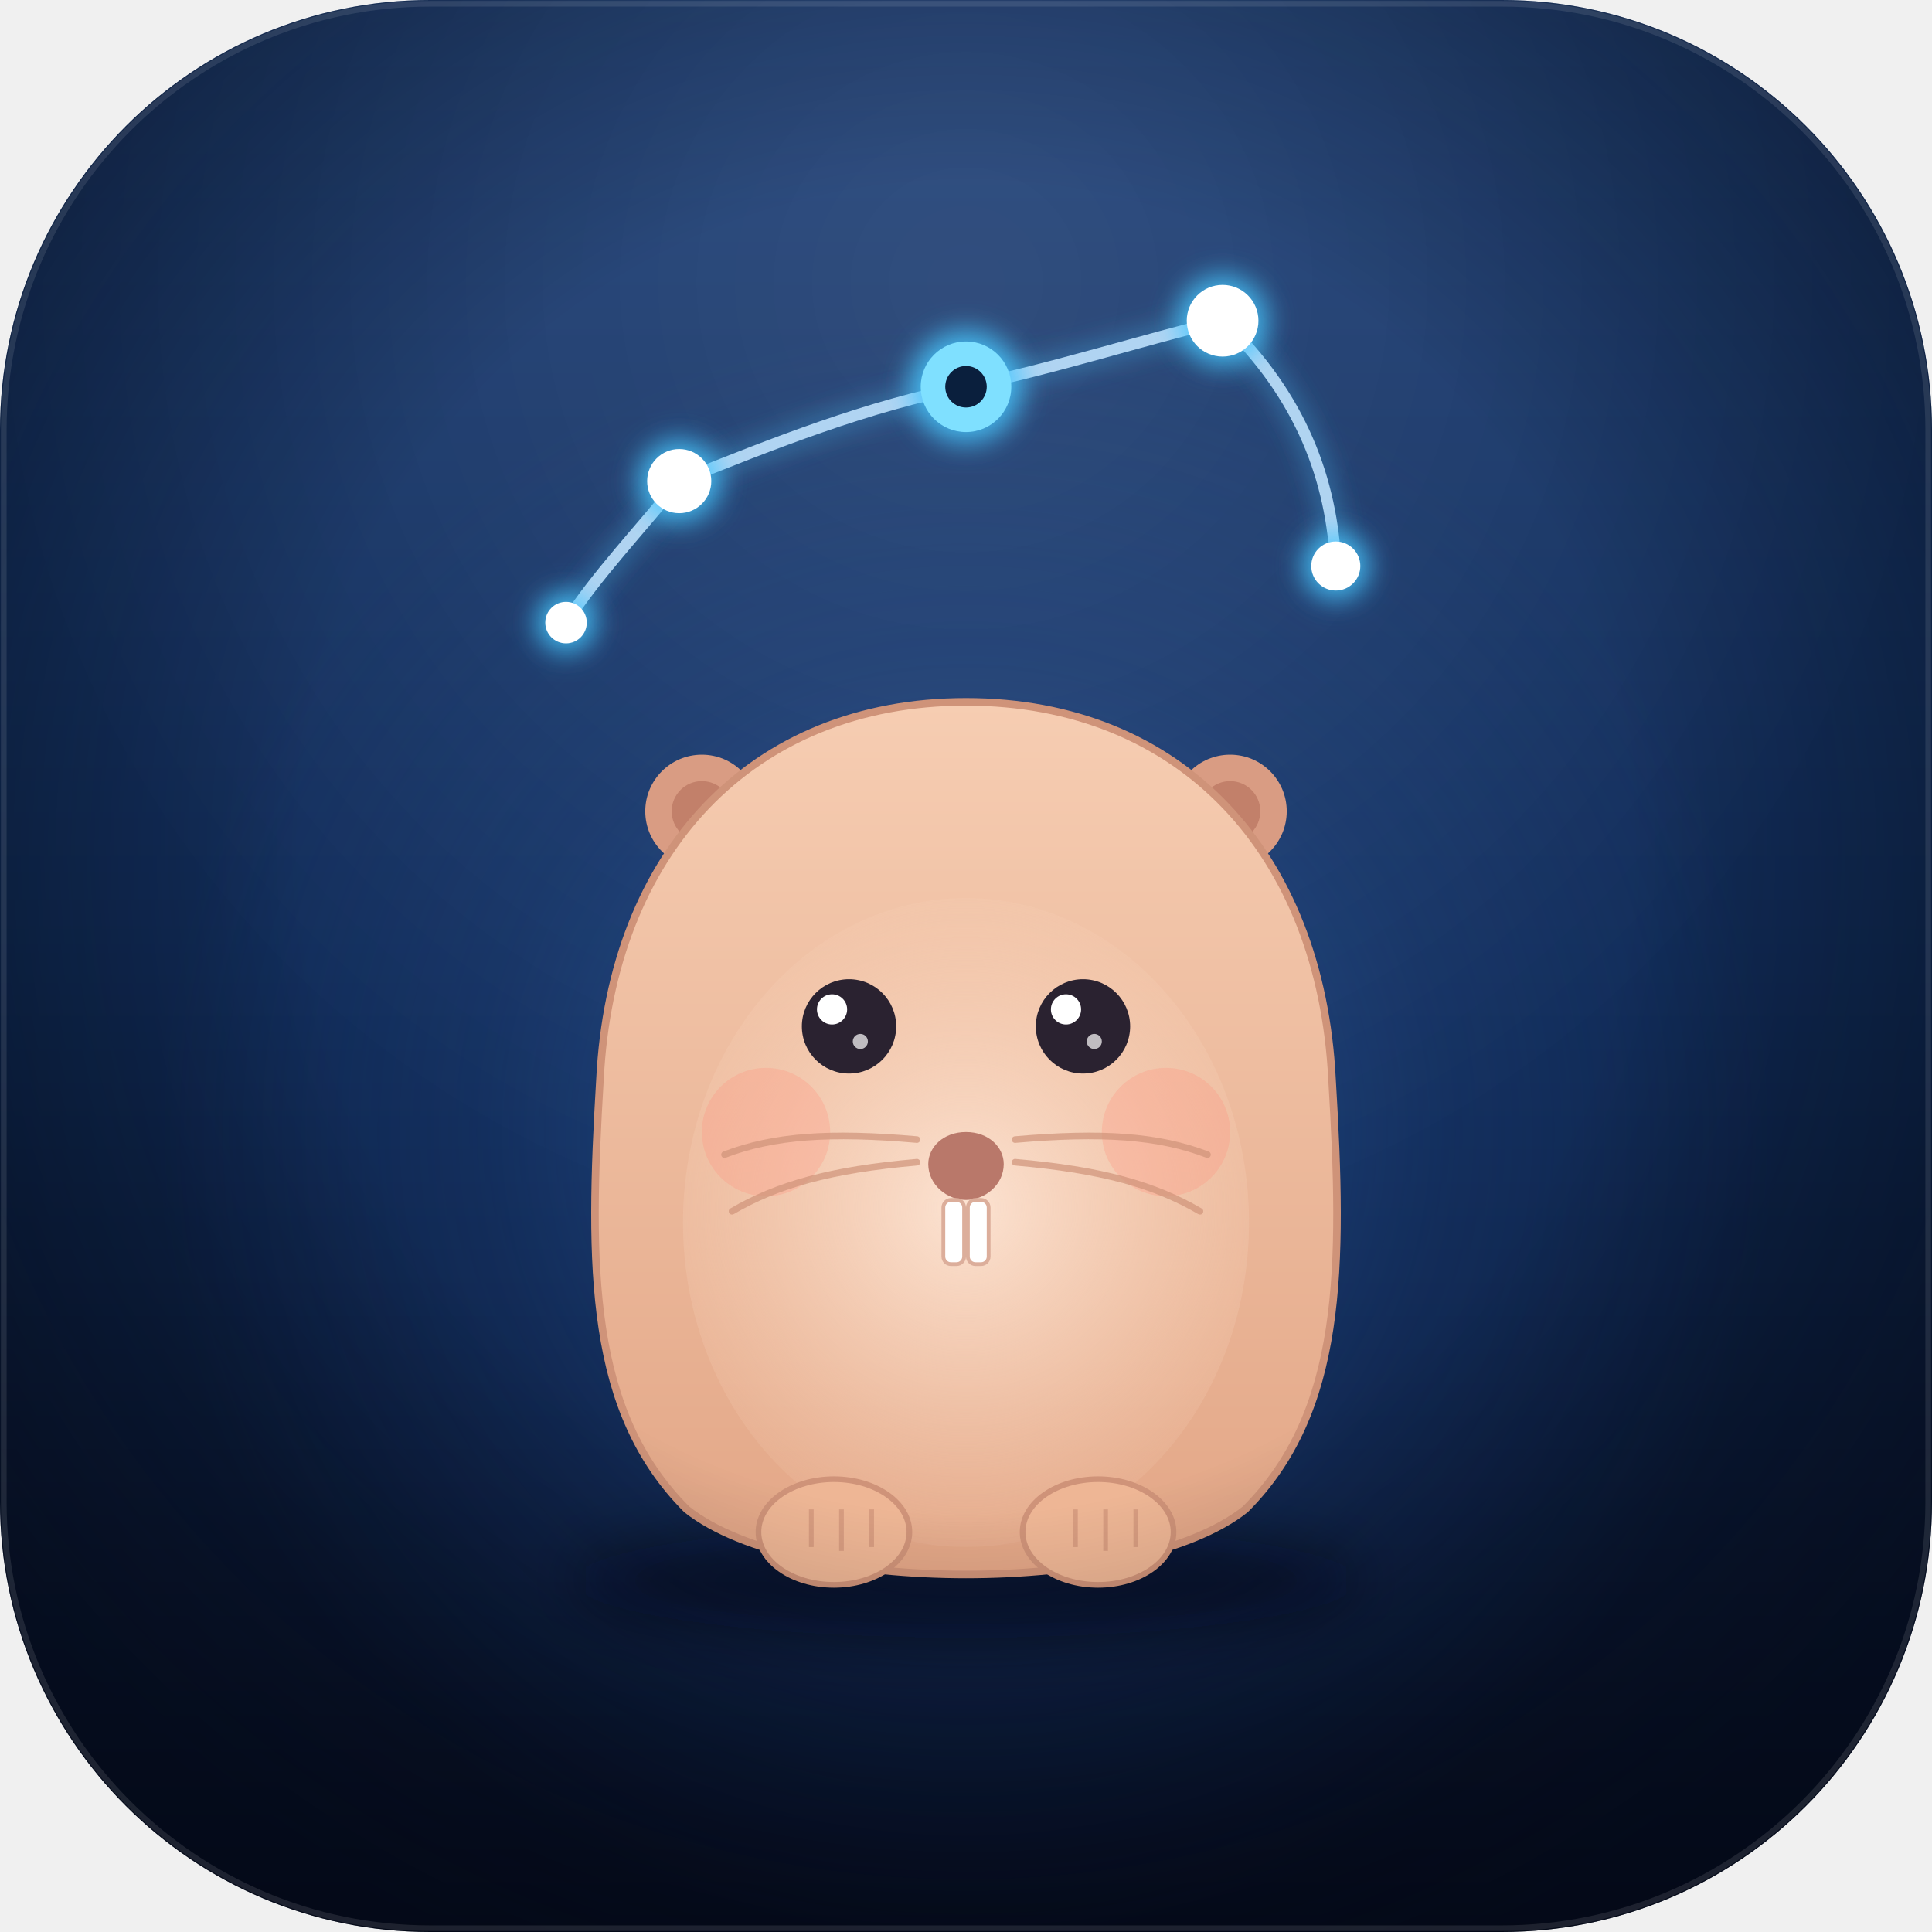
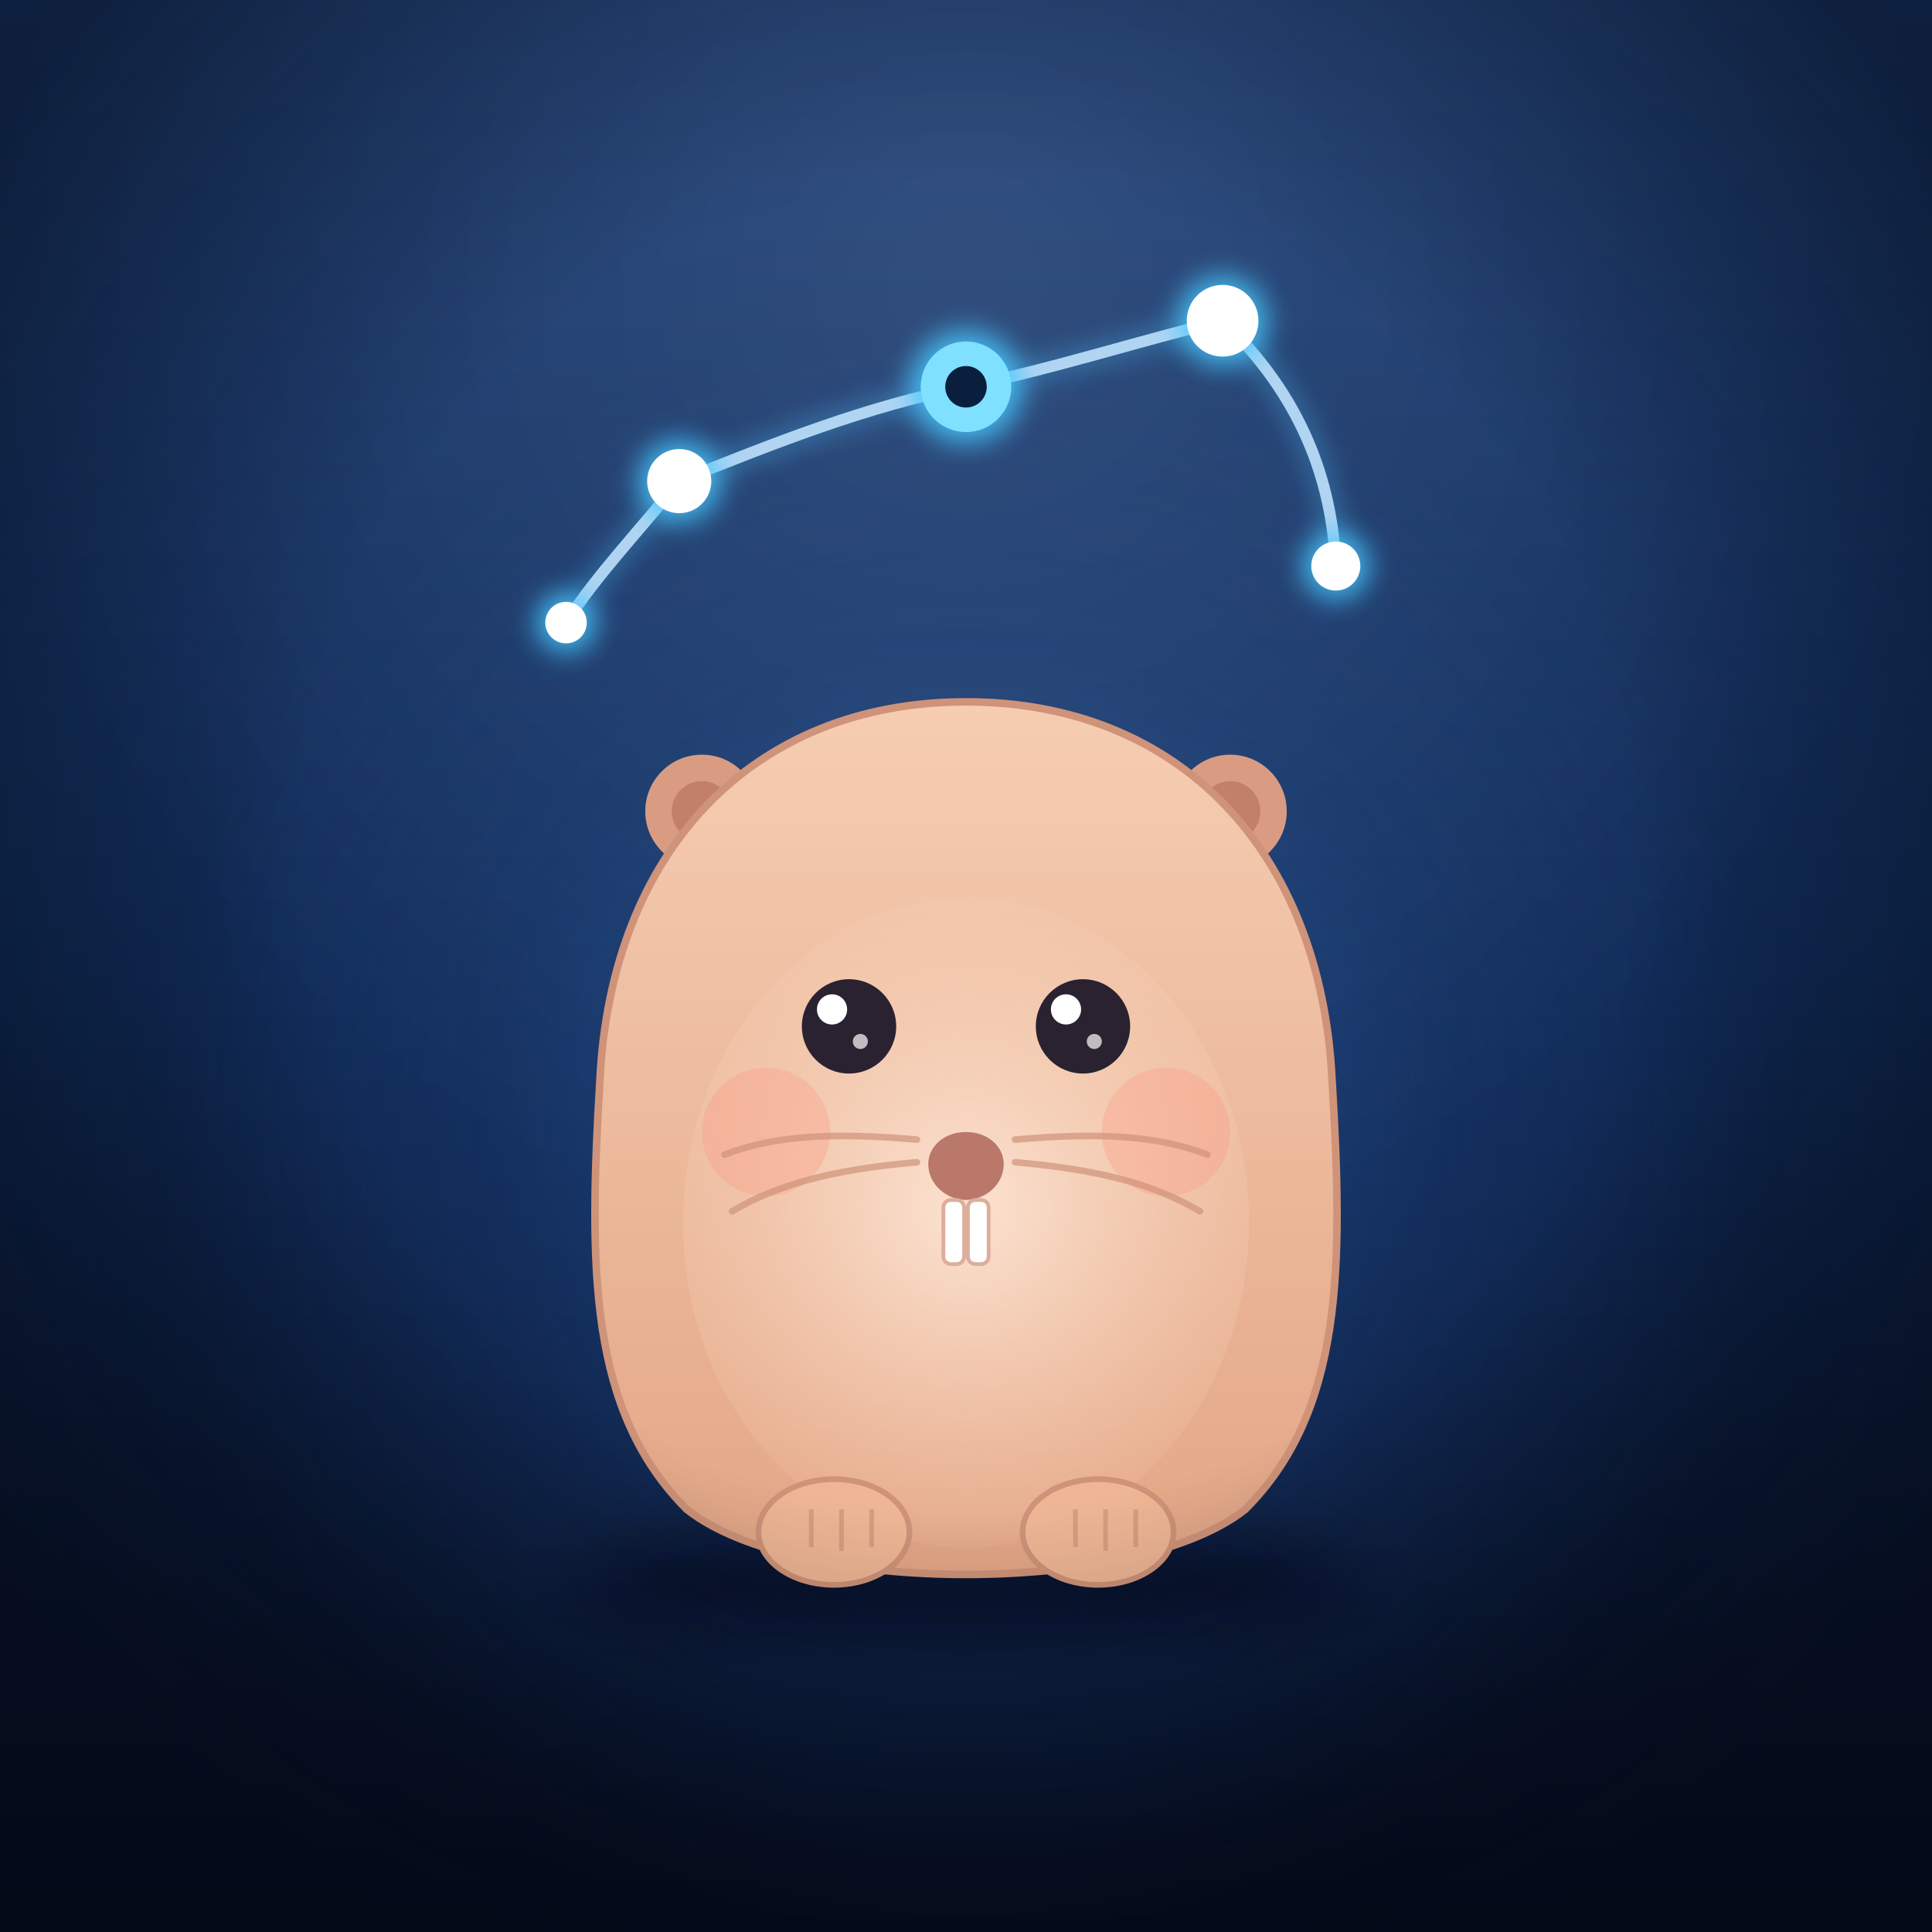
<svg xmlns="http://www.w3.org/2000/svg" viewBox="0 0 1024 1024" width="1024" height="1024">
  <defs>
    <linearGradient id="bg" x1="0" y1="0" x2="0" y2="1024" gradientUnits="userSpaceOnUse">
      <stop offset="0" stop-color="#1d4079" />
      <stop offset="0.5" stop-color="#102a55" />
      <stop offset="1" stop-color="#060d22" />
    </linearGradient>
    <radialGradient id="glow" cx="512" cy="600" r="430" gradientUnits="userSpaceOnUse">
      <stop offset="0" stop-color="#3f86e0" stop-opacity="0.55" />
      <stop offset="0.6" stop-color="#2a5cad" stop-opacity="0.18" />
      <stop offset="1" stop-color="#2a5cad" stop-opacity="0" />
    </radialGradient>
    <radialGradient id="vig" cx="512" cy="450" r="640" gradientUnits="userSpaceOnUse">
      <stop offset="0.55" stop-color="#000000" stop-opacity="0" />
      <stop offset="1" stop-color="#02060f" stop-opacity="0.55" />
    </radialGradient>
    <radialGradient id="sheen" cx="512" cy="150" r="520" gradientUnits="userSpaceOnUse">
      <stop offset="0" stop-color="#ffffff" stop-opacity="0.10" />
      <stop offset="1" stop-color="#ffffff" stop-opacity="0" />
    </radialGradient>
    <linearGradient id="body" x1="0" y1="372" x2="0" y2="846" gradientUnits="userSpaceOnUse">
      <stop offset="0" stop-color="#f6cdb2" />
      <stop offset="1" stop-color="#e2a585" />
    </linearGradient>
    <radialGradient id="belly" cx="512" cy="640" r="200" gradientUnits="userSpaceOnUse">
      <stop offset="0" stop-color="#fce3d2" />
      <stop offset="1" stop-color="#f6cdb2" stop-opacity="0" />
    </radialGradient>
-     <clipPath id="squircle">
-       <rect x="0" y="0" width="1024" height="1024" rx="228" ry="228" />
-     </clipPath>
    <filter id="soft" x="-50%" y="-50%" width="200%" height="200%">
      <feGaussianBlur stdDeviation="7" />
    </filter>
    <filter id="shadow" x="-50%" y="-50%" width="200%" height="200%">
      <feGaussianBlur stdDeviation="16" />
    </filter>
  </defs>
-   <g clip-path="url(#squircle)">
+   <g>
    <rect width="1024" height="1024" fill="url(#bg)" />
    <rect width="1024" height="1024" fill="url(#glow)" />
    <rect width="1024" height="1024" fill="url(#sheen)" />
    <g fill="none" stroke="#bfe3ff" stroke-width="6" stroke-linecap="round" opacity="0.9">
      <g filter="url(#soft)" stroke="#4fc6ff" stroke-opacity="0.7">
        <path d="M512,205 C460,215 410,235 360,255" />
        <path d="M512,205 C560,195 606,180 648,170" />
        <path d="M648,170 C690,210 706,255 708,300" />
        <path d="M360,255 C340,280 316,305 300,330" />
      </g>
      <path d="M512,205 C460,215 410,235 360,255" />
      <path d="M512,205 C560,195 606,180 648,170" />
      <path d="M648,170 C690,210 706,255 708,300" />
      <path d="M360,255 C340,280 316,305 300,330" />
    </g>
    <g filter="url(#soft)" fill="#46c8ff" opacity="0.85">
      <circle cx="512" cy="205" r="30" />
      <circle cx="360" cy="255" r="22" />
      <circle cx="648" cy="170" r="24" />
      <circle cx="708" cy="300" r="18" />
      <circle cx="300" cy="330" r="16" />
    </g>
    <circle cx="512" cy="205" r="24" fill="#7fe0ff" />
    <circle cx="512" cy="205" r="11" fill="#0a1f3d" />
    <circle cx="360" cy="255" r="17" fill="#ffffff" />
    <circle cx="648" cy="170" r="19" fill="#ffffff" />
    <circle cx="708" cy="300" r="13" fill="#ffffff" />
    <circle cx="300" cy="330" r="11" fill="#ffffff" />
    <ellipse cx="512" cy="838" rx="208" ry="30" fill="#02060f" opacity="0.5" filter="url(#shadow)" />
    <g>
      <circle cx="372" cy="430" r="30" fill="#d99c83" />
      <circle cx="652" cy="430" r="30" fill="#d99c83" />
      <circle cx="372" cy="430" r="16" fill="#c2806a" />
      <circle cx="652" cy="430" r="16" fill="#c2806a" />
      <path d="M512,372 C626,372 700,452 706,572 C712,672 712,748 660,800 C602,846 422,846 364,800 C312,748 312,672 318,572 C324,452 398,372 512,372 Z" fill="url(#body)" stroke="#cf9379" stroke-width="4" />
      <ellipse cx="512" cy="648" rx="150" ry="172" fill="url(#belly)" />
      <circle cx="406" cy="600" r="34" fill="#ff927e" opacity="0.30" />
      <circle cx="618" cy="600" r="34" fill="#ff927e" opacity="0.30" />
      <g stroke="#cf9379" stroke-width="3.5" stroke-linecap="round" opacity="0.7" fill="none">
        <path d="M486,604 C440,600 410,602 384,612" />
        <path d="M486,616 C440,620 412,628 388,642" />
        <path d="M538,604 C584,600 614,602 640,612" />
        <path d="M538,616 C584,620 612,628 636,642" />
      </g>
      <circle cx="450" cy="544" r="25" fill="#2a2230" />
      <circle cx="574" cy="544" r="25" fill="#2a2230" />
      <circle cx="441" cy="535" r="8" fill="#ffffff" />
      <circle cx="565" cy="535" r="8" fill="#ffffff" />
      <circle cx="456" cy="552" r="4" fill="#ffffff" opacity="0.7" />
      <circle cx="580" cy="552" r="4" fill="#ffffff" opacity="0.7" />
      <path d="M512,600 C524,600 532,608 532,617 C532,628 522,636 512,636 C502,636 492,628 492,617 C492,608 500,600 512,600 Z" fill="#b9786a" />
      <g stroke="#dcae9b" stroke-width="2">
        <rect x="500" y="636" width="11" height="34" rx="4" fill="#ffffff" />
        <rect x="513" y="636" width="11" height="34" rx="4" fill="#ffffff" />
      </g>
      <ellipse cx="442" cy="812" rx="40" ry="28" fill="#eeb695" stroke="#cf9379" stroke-width="3" />
      <ellipse cx="582" cy="812" rx="40" ry="28" fill="#eeb695" stroke="#cf9379" stroke-width="3" />
      <g stroke="#cf9379" stroke-width="2.5" opacity="0.7" fill="none">
        <path d="M430,800 L430,820" />
        <path d="M446,800 L446,822" />
        <path d="M462,800 L462,820" />
        <path d="M570,800 L570,820" />
        <path d="M586,800 L586,822" />
        <path d="M602,800 L602,820" />
      </g>
    </g>
    <rect width="1024" height="1024" fill="url(#vig)" />
-     <rect x="2" y="2" width="1020" height="1020" rx="226" ry="226" fill="none" stroke="#ffffff" stroke-opacity="0.10" stroke-width="3" />
  </g>
</svg>
